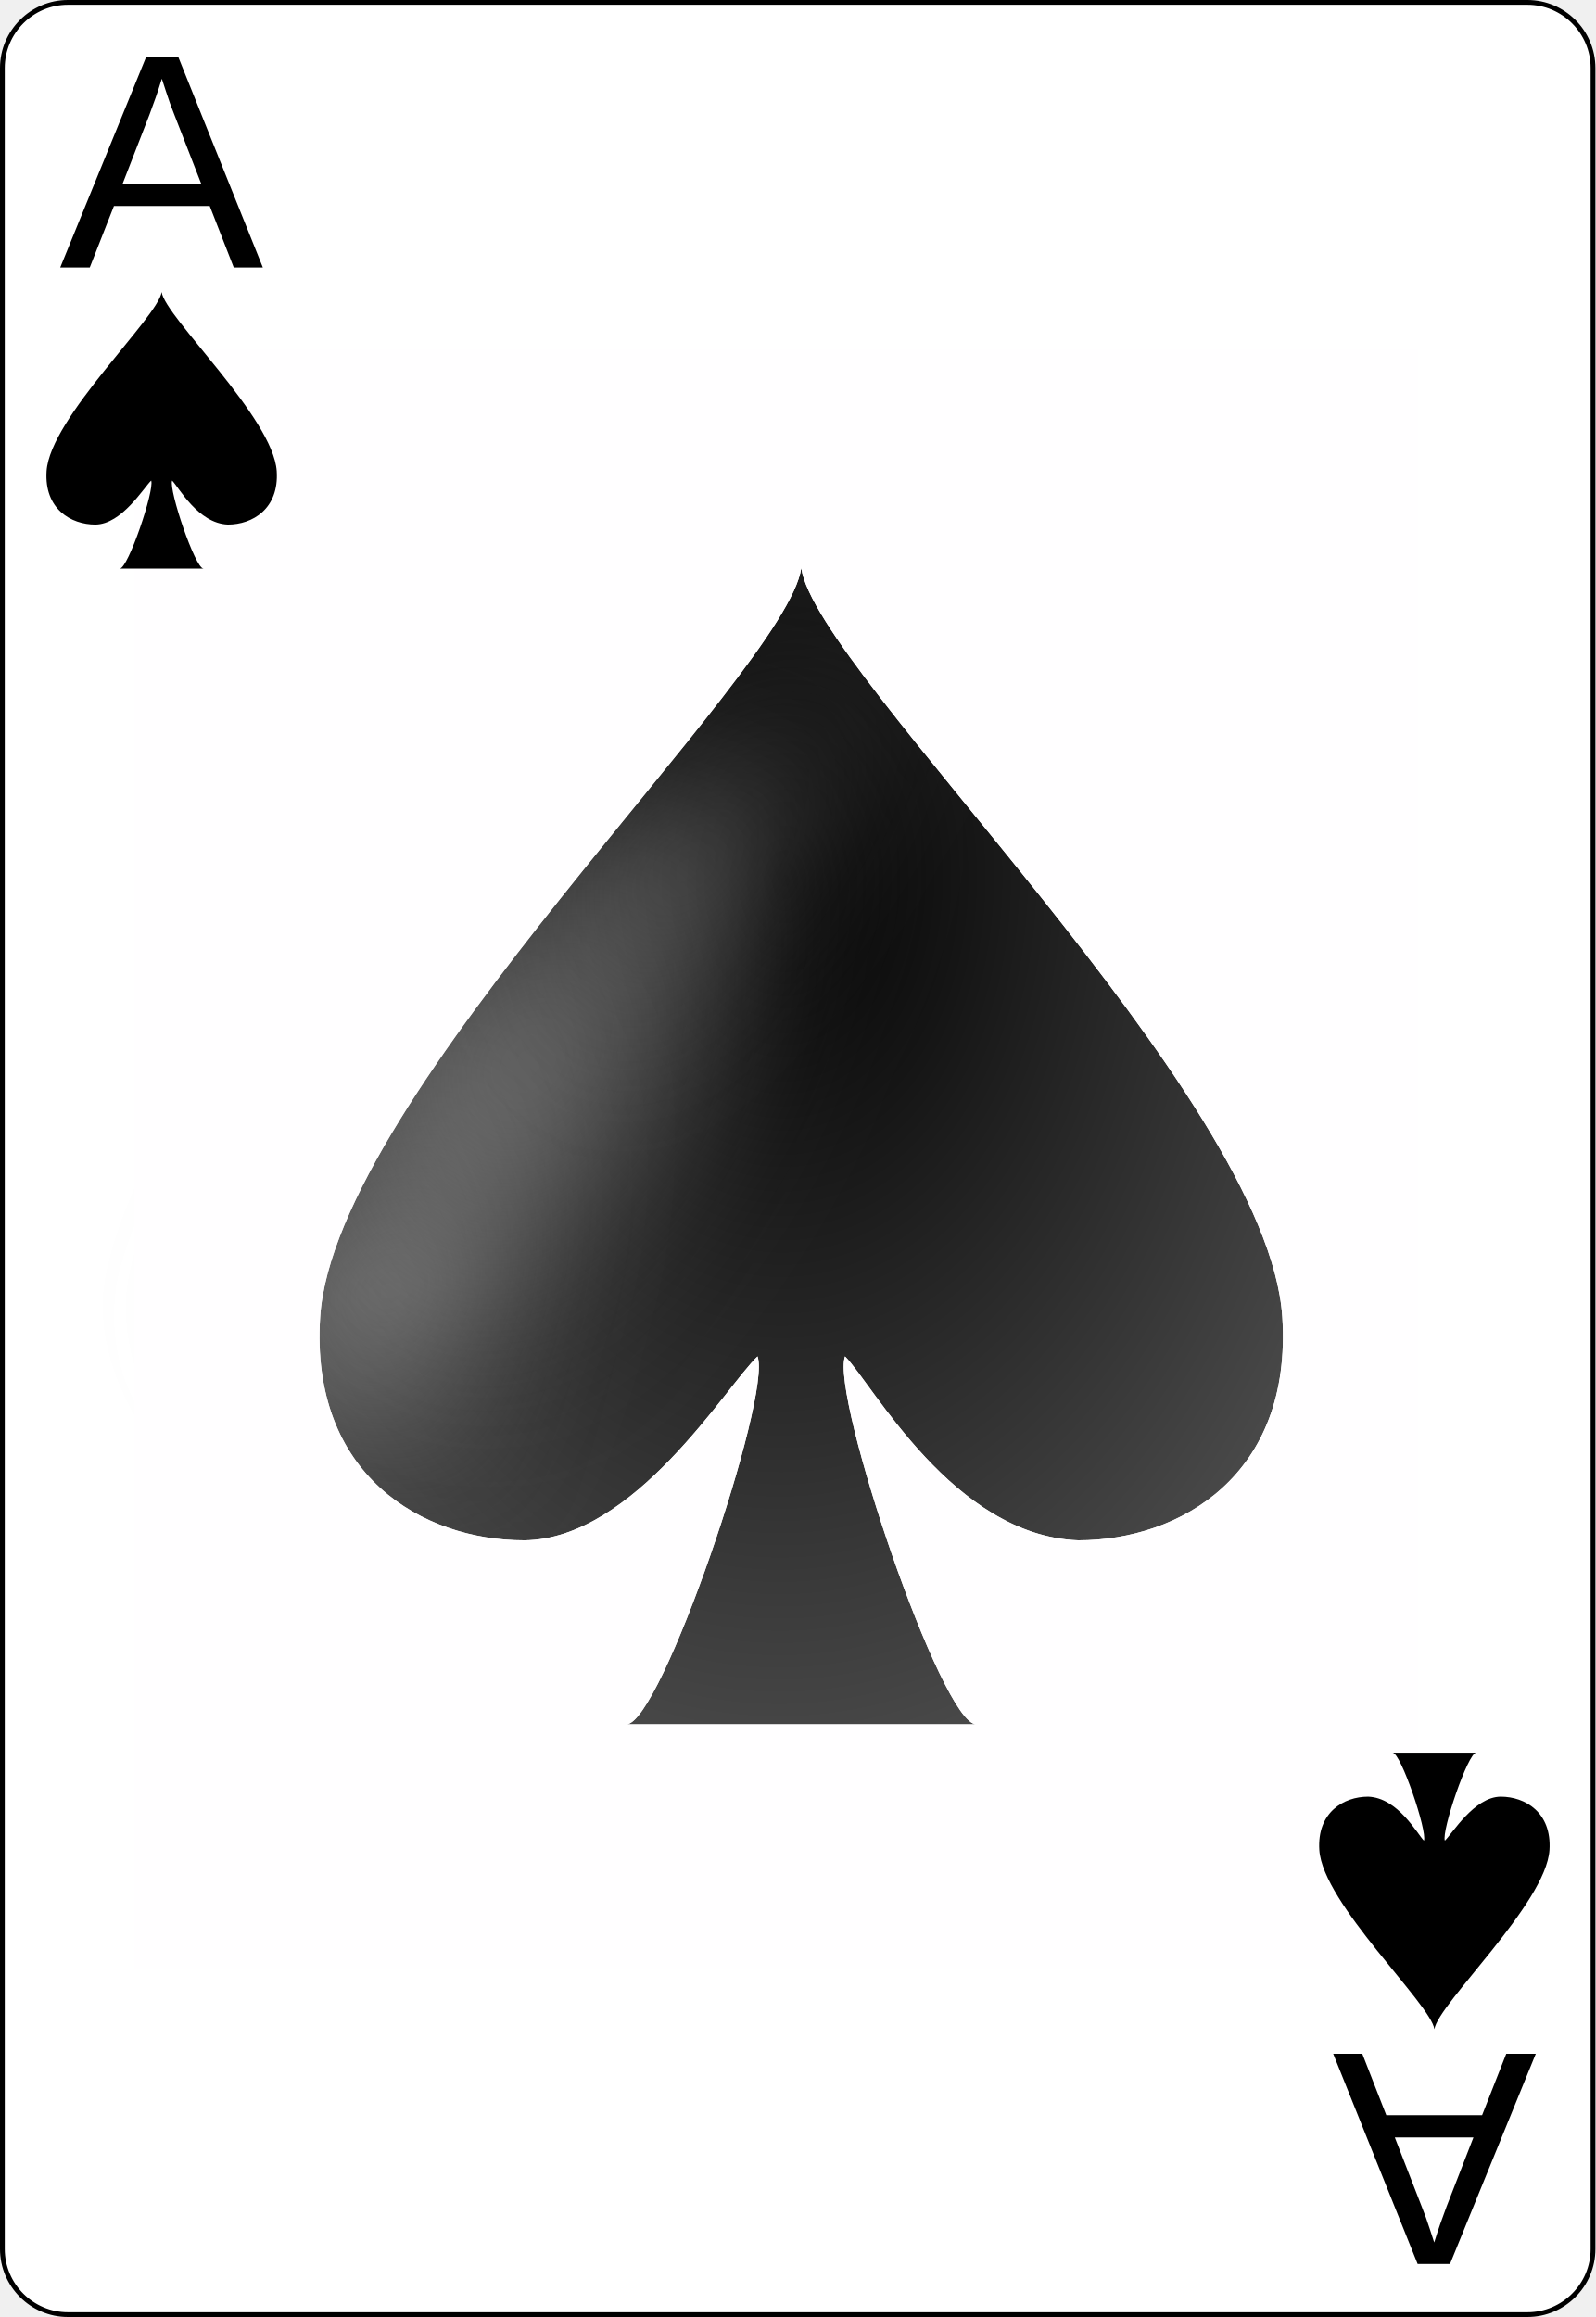
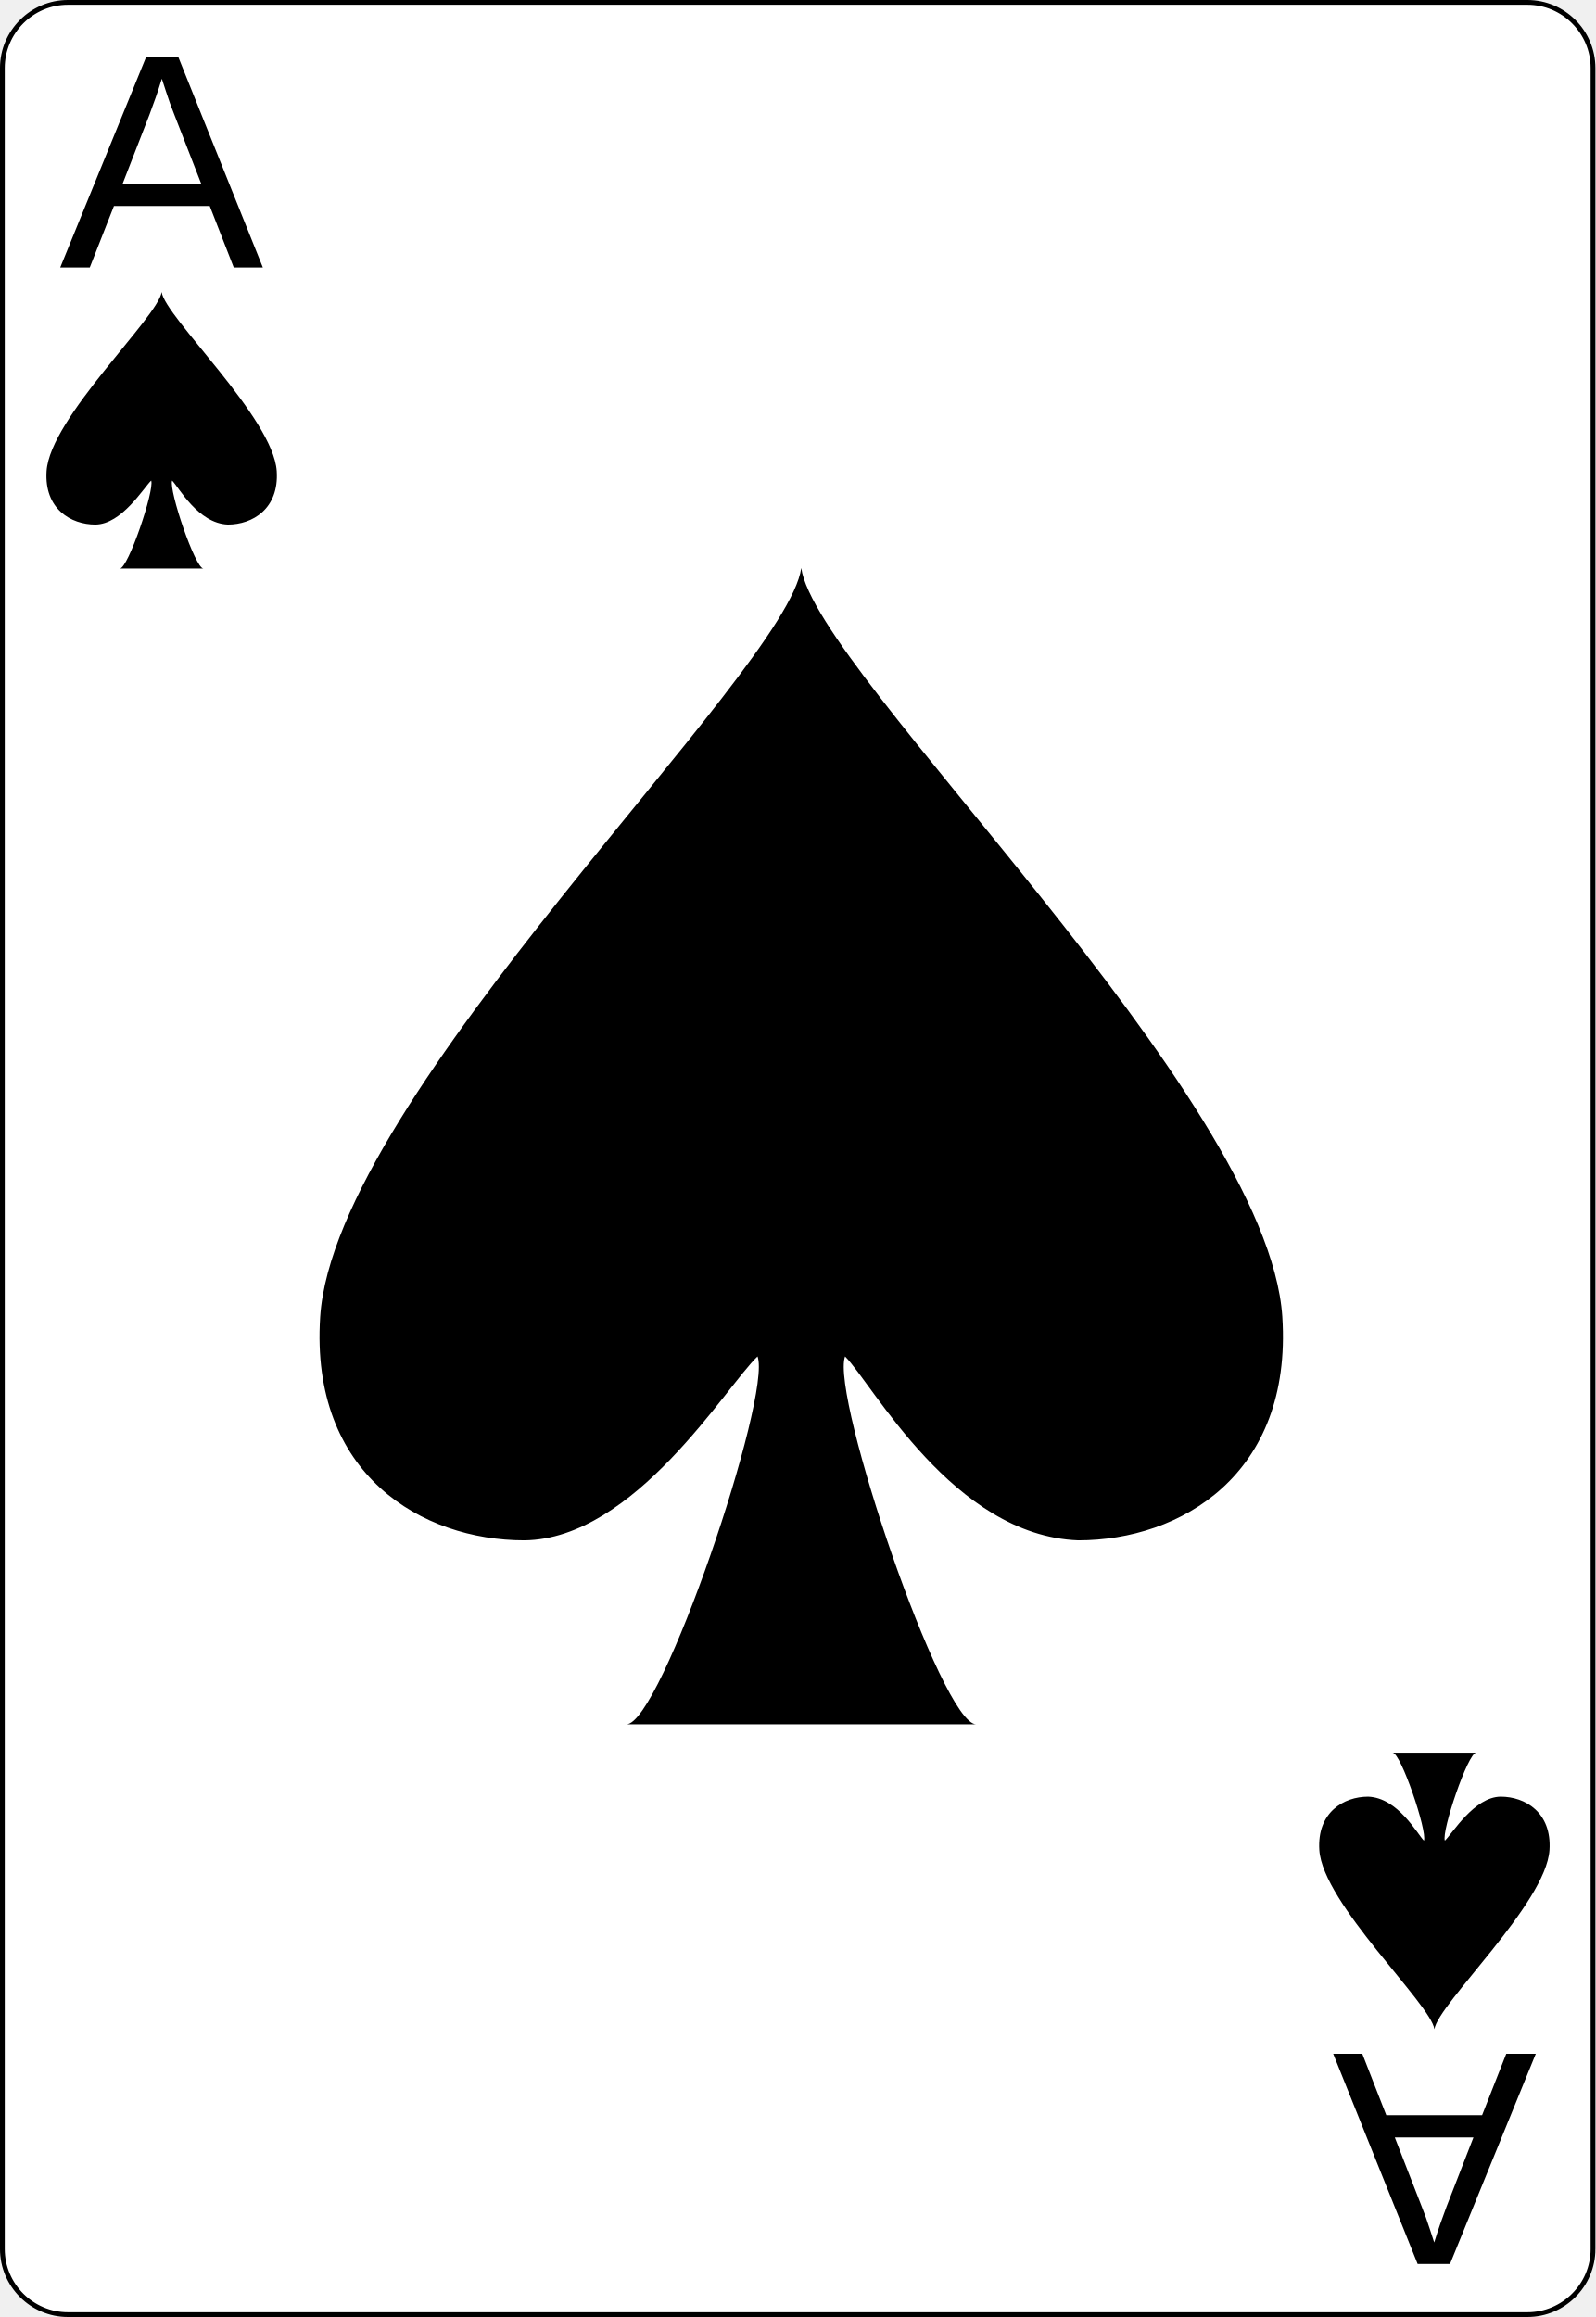
- <svg xmlns="http://www.w3.org/2000/svg" xmlns:xlink="http://www.w3.org/1999/xlink" width="167.087pt" height="242.667pt" viewBox="0 0 167.087 242.667" xml:space="preserve" id="svg2" version="1.1">
-   <defs id="defs41">
-     <radialGradient xlink:href="#linearGradient3773" id="radialGradient3781" cx="-0.158" cy="-8.835" fx="-0.158" fy="-8.835" r="8" gradientTransform="matrix(-1.584269,-0.02349808,0.03071979,-2.477574,-0.2485638,-26.71351)" gradientUnits="userSpaceOnUse" />
-     <linearGradient id="linearGradient3773">
-       <stop style="stop-color:#000000;stop-opacity:1;" offset="0" id="stop3775" />
-       <stop style="stop-color:#000000;stop-opacity:0.649;" offset="1" id="stop3777" />
+ <svg xmlns="http://www.w3.org/2000/svg" width="222.783" height="323.556" viewBox="0 0 167.087 242.667">
+   <defs>
+     <linearGradient id="a">
+       <stop offset="0" />
+       <stop offset="1" stop-opacity=".649" />
    </linearGradient>
-     <radialGradient r="8" fy="-8.835" fx="-0.158" cy="-8.835" cx="-0.158" gradientTransform="matrix(-1.584269,-0.02349808,0.03071979,-2.477574,-0.2485638,-26.71351)" gradientUnits="userSpaceOnUse" id="radialGradient3990" xlink:href="#linearGradient3773" />
-     <linearGradient id="linearGradient3051">
-       <stop style="stop-color:#000000;stop-opacity:1;" offset="0" id="stop3053" />
-       <stop style="stop-color:#000000;stop-opacity:0.649;" offset="1" id="stop3055" />
+     <linearGradient id="b">
+       <stop offset="0" stop-color="#fff" stop-opacity=".435" />
+       <stop offset="1" stop-opacity="0" />
    </linearGradient>
-     <radialGradient xlink:href="#linearGradient3784-4" id="radialGradient3161" gradientUnits="userSpaceOnUse" gradientTransform="matrix(1.25656,-0.7774064,0.3366382,0.5361257,-221.2021,359.2426)" cx="168.025" cy="509.476" fx="168.025" fy="509.476" r="81.903" />
-     <linearGradient id="linearGradient3784-4">
-       <stop style="stop-color:#ffffff;stop-opacity:0.435;" offset="0" id="stop3786-8" />
-       <stop style="stop-color:#000000;stop-opacity:0;" offset="1" id="stop3788-6" />
+     <linearGradient id="c">
+       <stop offset="0" stop-color="#fff" stop-opacity=".489" />
+       <stop offset="1" stop-opacity="0" />
    </linearGradient>
-     <filter color-interpolation-filters="sRGB" id="filter3803" x="-0.331" width="1.661" y="-0.164" height="1.329">
-       <feGaussianBlur stdDeviation="14.131" id="feGaussianBlur3805" />
-     </filter>
-     <radialGradient xlink:href="#linearGradient3784-4-5" id="radialGradient3163" gradientUnits="userSpaceOnUse" gradientTransform="matrix(1.25656,-0.7774064,0.3366382,0.5361257,-221.2021,359.2426)" cx="168.025" cy="509.476" fx="168.025" fy="509.476" r="81.903" />
-     <linearGradient id="linearGradient3784-4-5">
-       <stop style="stop-color:#ffffff;stop-opacity:0.489;" offset="0" id="stop3786-8-0" />
-       <stop style="stop-color:#000000;stop-opacity:0;" offset="1" id="stop3788-6-3" />
+     <linearGradient id="d">
+       <stop offset="0" stop-color="#fff" stop-opacity=".237" />
+       <stop offset="1" stop-opacity="0" />
    </linearGradient>
-     <filter color-interpolation-filters="sRGB" id="filter3803-1" x="-0.331" width="1.661" y="-0.164" height="1.329">
-       <feGaussianBlur stdDeviation="14.131" id="feGaussianBlur3805-8" />
-     </filter>
-     <radialGradient xlink:href="#linearGradient3784-4-1" id="radialGradient3165" gradientUnits="userSpaceOnUse" gradientTransform="matrix(1.25656,-0.7774064,0.3366382,0.5361257,-221.2021,359.2426)" cx="168.025" cy="509.476" fx="168.025" fy="509.476" r="81.903" />
-     <linearGradient id="linearGradient3784-4-1">
-       <stop style="stop-color:#ffffff;stop-opacity:0.237;" offset="0" id="stop3786-8-03" />
-       <stop style="stop-color:#000000;stop-opacity:0;" offset="1" id="stop3788-6-6" />
-     </linearGradient>
-     <filter color-interpolation-filters="sRGB" id="filter3803-73" x="-0.331" width="1.661" y="-0.164" height="1.329">
-       <feGaussianBlur stdDeviation="14.131" id="feGaussianBlur3805-2" />
-     </filter>
  </defs>
-   <g id="Layer_x0020_1" style="fill-rule:nonzero;clip-rule:nonzero;stroke:#000000;stroke-miterlimit:4;">
-     <path style="fill:#FFFFFF;stroke-width:0.5;" d="M166.837,235.548c0,3.777-3.087,6.869-6.871,6.869H7.111c-3.775,0-6.861-3.092-6.861-6.869V7.12C0.25,3.343,3.336,0.25,7.111,0.25h152.855    c3.784,0,6.871,3.093,6.871,6.87v228.428z" id="path5" />
-     <g style="stroke:none;" id="g7">
-       <g id="g9">
- 				
- 			</g>
-     </g>
-     <g id="g15">
- 			
- 		</g>
-     <g id="g19">
- 			
- 		</g>
-     <g style="stroke:none;" id="g23">
-       <g id="g25">
- 				
- 			</g>
-     </g>
-     <g style="stroke:none;" id="g31">
-       <g id="g33">
- 				
- 			</g>
-     </g>
-   </g>
-   <text xml:space="preserve" style="font-size:32px;font-style:normal;font-weight:normal;line-height:125%;letter-spacing:0px;word-spacing:0px;fill:#000000;fill-opacity:1;stroke:none;font-family:Bitstream Vera Sans" x="6.246" y="28.013" id="text3788">
-     <tspan id="tspan3790" x="6.246" y="28.013" style="font-style:normal;font-variant:normal;font-weight:normal;font-stretch:normal;font-family:Arial;-inkscape-font-specification:Arial">A</tspan>
+   <path d="M166.837 235.548c0 3.777-3.087 6.869-6.871 6.869H7.11c-3.775 0-6.861-3.092-6.861-6.87V7.12C.25 3.343 3.336.25 7.11.25h152.856c3.784 0 6.87 3.093 6.87 6.87v228.428z" fill="#fff" stroke-width=".5" stroke="#000" />
+   <text style="line-height:125%" x="6.246" y="28.013" font-size="32" font-weight="400" letter-spacing="0" word-spacing="0" font-family="Bitstream Vera Sans">
+     <tspan x="6.246" y="28.013" style="-inkscape-font-specification:Arial" font-family="Arial">A</tspan>
  </text>
-   <text xml:space="preserve" style="font-size:32px;font-style:normal;font-weight:normal;line-height:125%;letter-spacing:0px;word-spacing:0px;fill:#000000;fill-opacity:1;stroke:none;font-family:Bitstream Vera Sans" x="-160.908" y="-215.097" id="text3788-2" transform="scale(-1,-1)">
-     <tspan id="tspan3790-3" x="-160.908" y="-215.097" style="font-style:normal;font-variant:normal;font-weight:normal;font-stretch:normal;font-family:Arial;-inkscape-font-specification:Arial">A</tspan>
+   <text style="line-height:125%" x="-160.908" y="-215.097" transform="scale(-1)" font-size="32" font-weight="400" letter-spacing="0" word-spacing="0" font-family="Bitstream Vera Sans">
+     <tspan x="-160.908" y="-215.097" style="-inkscape-font-specification:Arial" font-family="Arial">A</tspan>
  </text>
-   <g transform="matrix(0.1986111,0,0,0.1986111,10.08352,15.42894)" id="g3886">
-     <g style="fill:url(#radialGradient3781);fill-opacity:1" id="layer1-7-1" transform="matrix(31.75408,0,0,29.03312,371.7377,526.7095)">
-       <path style="fill:url(#radialGradient3990);fill-opacity:1" d="M 7.989,3.103 C 7.747,-0.954 0.242,-8.59 0,-10.5 c -0.242,1.909 -7.747,9.545 -7.989,13.603 -0.169,2.868 1.695,4.057 3.39,4.057 1.835,-0.022 3.351,-2.801 3.873,-3.341 0.242,0.716 -1.603,6.682 -2.179,6.682 l 5.811,0 C 2.33,10.501 0.485,4.535 0.727,3.819 1.184,4.315 2.524,7.077 4.601,7.16 6.295,7.159 8.158,5.971 7.989,3.103 z" id="sl-5" />
-     </g>
-     <path transform="matrix(1.642458,-1.082367,1.344778,1.579553,-783.5045,-14.75167)" id="path3762-6" d="m 122.357,574.383 c 0,0 -13.123,-65.067 17.801,-92.974 34.761,-31.369 150.111,-71.195 150.111,-71.195 0,0 -81.652,84.604 -110.111,108.338 -27.21,22.692 -57.801,55.831 -57.801,55.831 z" style="fill:url(#radialGradient3161);fill-opacity:1;stroke:none;filter:url(#filter3803)" />
-     <path transform="matrix(2.489528,-0.1237628,1.128458,2.89224,-742.116,-945.2279)" id="path3762-6-0" d="m 122.357,574.383 c 0,0 -13.123,-65.067 17.801,-92.974 34.761,-31.369 150.111,-71.195 150.111,-71.195 0,0 -81.652,84.604 -110.111,108.338 -27.21,22.692 -57.801,55.831 -57.801,55.831 z" style="fill:url(#radialGradient3163);fill-opacity:1;stroke:none;filter:url(#filter3803-1)" />
-     <path transform="matrix(1.942697,-0.3084098,0.5734017,1.993647,-290.3779,-568.3455)" id="path3762-6-2" d="m 122.357,574.383 c 0,0 -13.123,-65.067 17.801,-92.974 34.761,-31.369 150.111,-71.195 150.111,-71.195 0,0 -81.652,84.604 -110.111,108.338 -27.21,22.692 -57.801,55.831 -57.801,55.831 z" style="fill:url(#radialGradient3165);fill-opacity:1;stroke:none;filter:url(#filter3803-73)" />
-     <path id="rect3865" d="m 19.993,106.65 0,854.281 677.156,0 0,-854.281 -677.156,0 z M 371.743,221.869 c 7.684,55.453 245.972,277.15 253.656,394.937 5.366,83.267 -53.771,117.752 -107.562,117.781 -65.949,-2.415 -108.515,-82.591 -123.031,-97 -7.684,20.788 50.897,194 69.188,194 l -184.5,0 c 18.29,0 76.872,-173.212 69.188,-194 -16.58,15.687 -64.726,96.373 -123,97 -53.823,0 -112.991,-34.514 -107.625,-117.781 7.684,-117.816 246.003,-339.513 253.688,-394.937 z" style="fill:#fffeff;fill-opacity:1;fill-rule:nonzero;stroke:none" />
-   </g>
-   <g transform="matrix(1.508595,0,0,1.379325,16.92904,45.06616)" id="layer1-7">
-     <path id="sl" d="M 7.989,3.103 C 7.747,-0.954 0.242,-8.59 0,-10.5 c -0.242,1.909 -7.747,9.545 -7.989,13.603 -0.169,2.868 1.695,4.057 3.39,4.057 1.835,-0.022 3.351,-2.801 3.873,-3.341 0.242,0.716 -1.603,6.682 -2.179,6.682 l 5.811,0 C 2.33,10.501 0.485,4.535 0.727,3.819 1.184,4.315 2.524,7.077 4.601,7.16 6.295,7.159 8.158,5.971 7.989,3.103 z" style="fill:#000000" />
-   </g>
-   <g transform="matrix(-1.508595,0,0,-1.379325,150.2247,198.0438)" id="layer1-7-8">
-     <path id="sl-0" d="M 7.989,3.103 C 7.747,-0.954 0.242,-8.59 0,-10.5 c -0.242,1.909 -7.747,9.545 -7.989,13.603 -0.169,2.868 1.695,4.057 3.39,4.057 1.835,-0.022 3.351,-2.801 3.873,-3.341 0.242,0.716 -1.603,6.682 -2.179,6.682 l 5.811,0 C 2.33,10.501 0.485,4.535 0.727,3.819 1.184,4.315 2.524,7.077 4.601,7.16 6.295,7.159 8.158,5.971 7.989,3.103 z" style="fill:#000000" />
-   </g>
+   <path d="M28.981 49.346c-.365-5.596-11.687-16.128-12.052-18.763-.365 2.633-11.687 13.166-12.052 18.763-.255 3.956 2.557 5.596 5.114 5.596 2.769-.03 5.055-3.863 5.843-4.608.365.987-2.418 9.216-3.287 9.216h8.766c-.869 0-3.652-8.229-3.287-9.216.69.684 2.71 4.493 5.844 4.608 2.556-.001 5.366-1.64 5.111-5.596zM138.173 193.764c.365 5.596 11.687 16.128 12.052 18.763.365-2.633 11.687-13.166 12.052-18.763.255-3.956-2.557-5.596-5.114-5.596-2.769.03-5.055 3.863-5.843 4.608-.365-.987 2.418-9.216 3.287-9.216h-8.766c.869 0 3.652 8.229 3.287 9.216-.69-.684-2.711-4.493-5.844-4.608-2.556.001-5.366 1.64-5.111 5.596zM134.3 137.933c-1.527-23.394-48.859-67.423-50.385-78.44-1.526 11.008-48.858 55.042-50.384 78.44-1.066 16.539 10.69 23.395 21.38 23.395 11.575-.126 21.132-16.15 24.426-19.264 1.526 4.126-10.108 38.528-13.741 38.528h36.647c-3.633 0-15.268-34.402-13.742-38.528 2.885 2.86 11.33 18.783 24.431 19.264 10.686-.004 22.433-6.856 21.367-23.395z" />
</svg>
